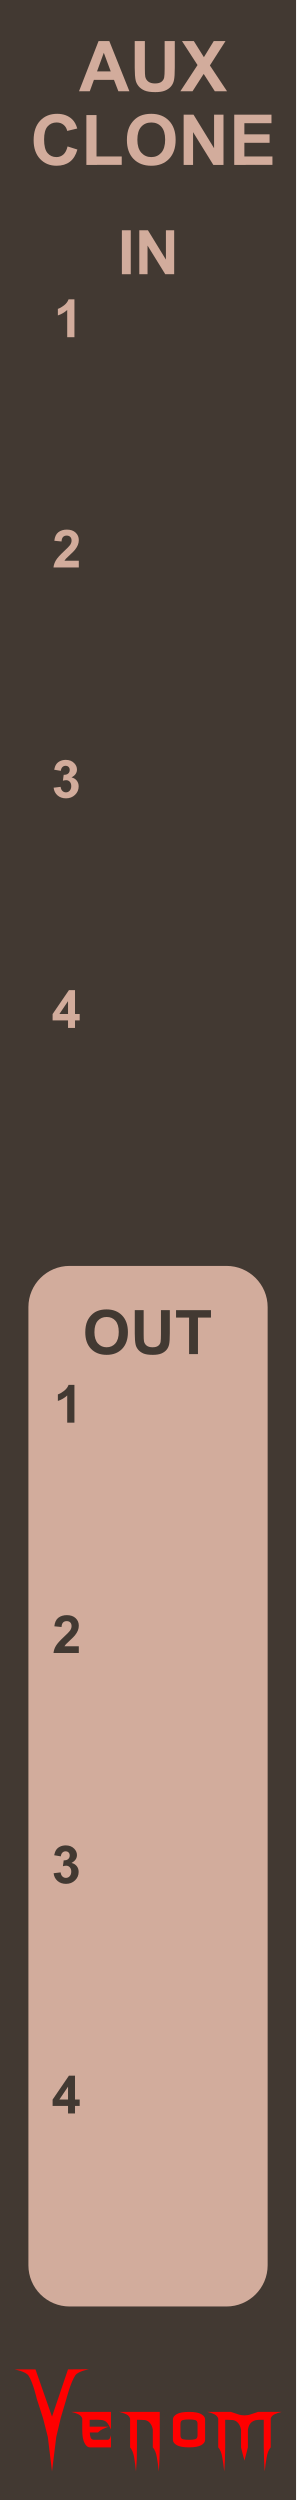
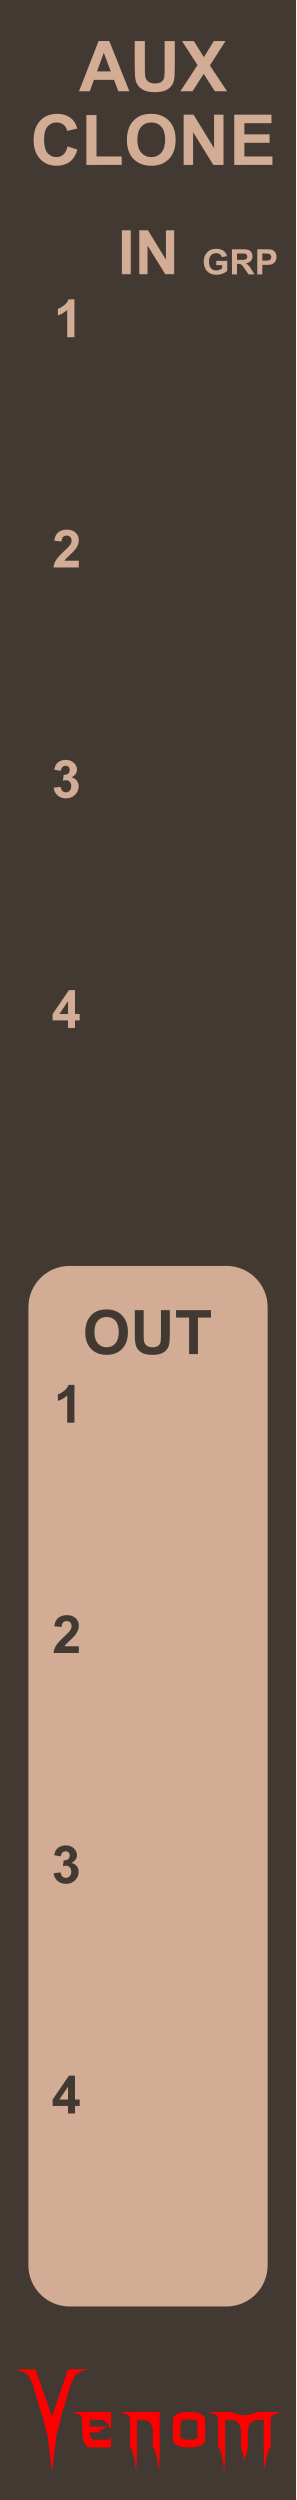
<svg xmlns="http://www.w3.org/2000/svg" width="45" height="380" viewBox="0 0 45 380" version="1.1" id="svg100">
  <defs id="defs7">
    <rect x="85" y="10" width="51.058" height="25" id="rect29906" />
    <linearGradient id="a8e142bb-541b-4903-be63-d5d069028a5d" x1="22.5" x2="22.5" y2="380" gradientUnits="userSpaceOnUse">
      <stop offset="0" stop-color="#ebebeb" id="stop2" />
      <stop offset="1" stop-color="#e1e1e1" id="stop4" />
    </linearGradient>
  </defs>
  <g id="layer2" style="display:inline">
    <g id="aea613ef-74be-49bf-be45-c0734aee674b" data-name="FND BG" style="fill:#423932;fill-opacity:1">
      <rect width="45" height="380" fill="url(#a8e142bb-541b-4903-be63-d5d069028a5d)" id="rect9" style="fill:#423932;fill-opacity:1" x="0" y="0" />
    </g>
  </g>
  <g id="layer3" style="display:inline">
    <g id="g42796" transform="matrix(0.304583,0,0,0.304583,-0.5624499,-12.68508)" style="fill:#ff0000">
      <g aria-label="enom" id="text4270-27" style="font-size:49.389px;line-height:1.25;font-family:'NECK ROMANCER';-inkscape-font-specification:'NECK ROMANCER, Normal';font-variant-ligatures:none;text-align:center;text-anchor:middle;fill:#ff0000;stroke-width:2.646">
        <path d="m 46.609,1249.244 q 0,1.158 0,3.425 3.183,0 9.453,0 -1.64,0.579 -2.99,1.206 -1.35,0.627 -2.363,1.688 -1.35,0 -4.051,0 0,1.495 0.434,2.556 0.386,1.109 1.833,1.109 2.267,0 6.801,0 0.482,-0.145 0.868,-0.627 0.338,-0.53 0.627,-1.736 0,2.026 0,6.125 -3.521,0 -10.563,0 -1.543,0 -2.653,-2.219 -1.109,-2.17 -1.109,-6.318 0,-1.978 0,-5.836 -0.386,-1.35 -1.881,-2.122 -1.495,-0.724 -3.569,-1.206 6.608,0 19.775,0 0,2.942 0,8.778 -1.206,-2.701 -2.219,-3.666 -1.013,-0.965 -2.701,-1.109 -0.916,-0.097 -2.17,-0.097 -1.206,0.048 -2.846,0.048 -0.241,0 -0.675,0 z" id="path42762" style="fill:#ff0000" />
        <path d="m 81.577,1245.289 q 0,5.884 0,17.701 0,3.087 -0.145,6.077 -0.096,3.039 -0.338,5.933 -0.386,-3.714 -0.965,-6.994 -0.531,-3.328 -2.026,-5.016 0,-2.99 0,-8.923 -0.241,-1.351 -0.723,-2.219 -0.482,-0.868 -1.061,-1.399 -1.109,-1.013 -2.412,-1.109 -1.35,-0.097 -2.267,-0.097 -0.482,0 -1.447,0 0,4.582 0,13.746 0,3.087 -0.096,6.077 -0.145,3.039 -0.386,5.933 -0.386,-3.714 -0.916,-6.994 -0.579,-3.328 -2.026,-5.016 0,-4.823 0,-14.373 -0.386,-1.35 -1.881,-2.122 -1.495,-0.724 -3.569,-1.206 6.752,0 20.257,0 z" id="path42764" style="fill:#ff0000" />
        <path d="m 104.197,1249.051 q 0,3.376 0,10.177 0,1.543 -1.929,2.653 -1.929,1.109 -6.077,1.109 -4.196,0 -6.125,-1.109 -1.929,-1.109 -1.929,-2.653 0,-3.376 0,-10.177 0,-1.543 1.929,-2.653 1.929,-1.109 6.125,-1.109 4.148,0 6.077,1.109 1.929,1.109 1.929,2.653 z m -3.762,7.91 q 0,-1.881 0,-5.643 0,-1.688 -1.254,-1.978 -1.206,-0.289 -2.99,-0.289 -1.833,0 -3.039,0.289 -1.254,0.289 -1.254,1.978 0,1.881 0,5.643 0,1.688 1.254,1.977 1.206,0.289 3.039,0.289 1.785,0 2.99,-0.289 1.254,-0.289 1.254,-1.977 z" id="path42766" style="fill:#ff0000" />
        <path d="m 142.348,1245.289 q -2.026,0.482 -3.521,1.206 -1.543,0.772 -1.881,2.122 0,4.775 0,14.373 -1.495,1.688 -2.026,5.016 -0.579,3.28 -0.965,6.994 -0.241,-2.894 -0.338,-5.933 -0.145,-2.99 -0.145,-6.077 0,-4.582 0,-13.746 -0.482,0 -1.399,0 -0.531,0 -1.158,0 -0.627,0 -1.302,0.145 -1.254,0.241 -2.412,1.206 -1.158,0.965 -1.64,3.473 0,2.99 0,8.923 -0.145,0.627 -0.289,1.109 -0.097,0.482 -0.193,0.82 -0.531,1.978 -0.386,1.351 0.193,-0.627 -0.289,1.158 -0.097,0.338 -0.241,0.868 -0.145,0.531 -0.338,1.302 -0.145,-0.675 -0.289,-1.206 -0.145,-0.482 -0.241,-0.82 -0.531,-2.026 -0.338,-1.302 0.193,0.772 -0.434,-1.688 -0.048,-0.289 -0.193,-0.724 -0.097,-0.386 -0.193,-0.868 0,-2.99 0,-8.923 -0.289,-1.351 -0.772,-2.219 -0.482,-0.868 -1.061,-1.399 -1.109,-1.013 -2.412,-1.109 -1.302,-0.097 -2.267,-0.097 -0.482,0 -1.399,0 0,4.582 0,13.746 0,3.087 -0.145,6.077 -0.097,3.039 -0.338,5.933 -0.386,-3.714 -0.965,-6.994 -0.531,-3.328 -2.026,-5.016 0,-4.823 0,-14.373 -0.386,-1.35 -1.881,-2.122 -1.495,-0.724 -3.569,-1.206 3.955,0 11.768,0 1.158,0.386 3.473,1.157 0.772,0.289 1.592,0.434 0.82,0.145 1.688,0.145 0.868,0 1.736,-0.145 0.82,-0.145 1.592,-0.434 1.158,-0.386 3.424,-1.157 3.955,0 11.768,0 z" id="path42768" style="fill:#ff0000" />
      </g>
      <g aria-label="V" transform="matrix(1.236317,0,0,0.8088538,-497.8809,123.4859)" id="text4270-3-5-2" style="font-size:78.506px;line-height:1.25;font-family:Nosferotica;-inkscape-font-specification:'Nosferotica, Normal';font-variant-ligatures:none;text-align:center;text-anchor:middle;fill:#ff0000;stroke-width:3.271">
        <path d="m 431.65,1360.686 8.574,-0.102 c 0,0 -4.408,1.088 -5.599,3.728 -1.881,4.169 -3.642,14.663 -3.642,14.663 l -2.233,11.519 -1.833,11.831 -1.718,21.311 -1.695,-21.311 -1.922,-11.521 -2.501,-11.829 c 0,0 -1.52,-10.287 -3.383,-14.483 -1.145,-2.579 -5.634,-3.806 -5.634,-3.806 h 8.466 l 6.669,29.157 z" id="path30410" style="fill:#ff0000" />
      </g>
    </g>
  </g>
  <g id="layer4" style="display:inline">
-     <g id="g12186" transform="translate(222.4499,-6.713781)" style="fill:#d2ac9c;fill-opacity:1">
-       <g aria-label="AUX" id="text3164" style="font-weight:bold;font-size:10.667px;line-height:1.25;font-family:Arial;-inkscape-font-specification:'Arial, Bold';font-variant-ligatures:none;text-align:center;text-anchor:middle;fill:#d2ac9c;fill-opacity:1">
-         <path d="m -202.78,20.589 h -1.677 l -0.667,-1.734 h -3.052 l -0.63,1.734 h -1.635 l 2.974,-7.635 h 1.63 z m -2.839,-3.021 -1.052,-2.833 -1.031,2.833 z" id="path12332" style="fill:#d2ac9c;fill-opacity:1" />
-         <path d="m -201.972,12.953 h 1.542 v 4.135 q 0,0.984 0.057,1.276 0.099,0.469 0.469,0.755 0.375,0.281 1.021,0.281 0.656,0 0.99,-0.266 0.333,-0.271 0.401,-0.661 0.068,-0.391 0.068,-1.297 v -4.224 h 1.542 v 4.01 q 0,1.375 -0.125,1.943 -0.125,0.568 -0.464,0.958 -0.333,0.391 -0.896,0.625 -0.563,0.229 -1.469,0.229 -1.094,0 -1.661,-0.25 -0.562,-0.255 -0.891,-0.656 -0.328,-0.406 -0.432,-0.849 -0.151,-0.656 -0.151,-1.938 z" id="path12334" style="fill:#d2ac9c;fill-opacity:1" />
-         <path d="m -195.035,20.589 2.609,-3.984 -2.365,-3.651 h 1.802 l 1.531,2.453 1.5,-2.453 h 1.786 l -2.375,3.708 2.609,3.927 h -1.859 l -1.693,-2.641 -1.698,2.641 z" id="path12336" style="fill:#d2ac9c;fill-opacity:1" />
+     <g id="g12186" transform="translate(222.4499,-6.713781)" style="fill:#d2ac95;fill-opacity:1">
+       <g aria-label="AUX" id="text3164" style="font-weight:bold;font-size:10.667px;line-height:1.25;font-family:Arial;-inkscape-font-specification:'Arial, Bold';font-variant-ligatures:none;text-align:center;text-anchor:middle;fill:#d2ac95;fill-opacity:1">
+         <path d="m -202.78,20.589 h -1.677 l -0.667,-1.734 h -3.052 l -0.63,1.734 h -1.635 l 2.974,-7.635 h 1.63 z m -2.839,-3.021 -1.052,-2.833 -1.031,2.833 z" id="path12332" style="fill:#d2ac95;fill-opacity:1" />
+         <path d="m -201.972,12.953 h 1.542 v 4.135 q 0,0.984 0.057,1.276 0.099,0.469 0.469,0.755 0.375,0.281 1.021,0.281 0.656,0 0.99,-0.266 0.333,-0.271 0.401,-0.661 0.068,-0.391 0.068,-1.297 v -4.224 h 1.542 v 4.01 q 0,1.375 -0.125,1.943 -0.125,0.568 -0.464,0.958 -0.333,0.391 -0.896,0.625 -0.563,0.229 -1.469,0.229 -1.094,0 -1.661,-0.25 -0.562,-0.255 -0.891,-0.656 -0.328,-0.406 -0.432,-0.849 -0.151,-0.656 -0.151,-1.938 z" id="path12334" style="fill:#d2ac95;fill-opacity:1" />
+         <path d="m -195.035,20.589 2.609,-3.984 -2.365,-3.651 h 1.802 l 1.531,2.453 1.5,-2.453 h 1.786 l -2.375,3.708 2.609,3.927 h -1.859 l -1.693,-2.641 -1.698,2.641 z" id="path12336" style="fill:#d2ac95;fill-opacity:1" />
      </g>
-       <g aria-label="CLONE" id="text8536" style="font-weight:bold;font-size:10.667px;line-height:1.25;font-family:Arial;-inkscape-font-specification:'Arial, Bold';font-variant-ligatures:none;text-align:center;text-anchor:middle;fill:#d2ac9c;fill-opacity:1">
-         <path d="m -212.181,28.971 1.495,0.474 q -0.344,1.25 -1.146,1.859 -0.797,0.604 -2.026,0.604 -1.521,0 -2.5,-1.036 -0.979,-1.042 -0.979,-2.844 0,-1.906 0.984,-2.958 0.984,-1.057 2.589,-1.057 1.401,0 2.276,0.828 0.521,0.49 0.781,1.406 l -1.526,0.365 q -0.135,-0.594 -0.568,-0.938 -0.427,-0.344 -1.042,-0.344 -0.849,0 -1.38,0.609 -0.526,0.609 -0.526,1.974 0,1.448 0.521,2.063 0.521,0.615 1.354,0.615 0.615,0 1.057,-0.391 0.443,-0.391 0.635,-1.229 z" id="path12339" style="fill:#d2ac9c;fill-opacity:1" />
-         <path d="m -209.321,31.779 v -7.573 h 1.542 V 30.492 h 3.833 v 1.286 z" id="path12341" style="fill:#d2ac9c;fill-opacity:1" />
-         <path d="m -203.16,28.008 q 0,-1.167 0.349,-1.958 0.26,-0.583 0.708,-1.047 0.453,-0.464 0.99,-0.688 0.714,-0.302 1.646,-0.302 1.688,0 2.698,1.047 1.016,1.047 1.016,2.911 0,1.849 -1.005,2.896 -1.005,1.042 -2.688,1.042 -1.703,0 -2.708,-1.036 -1.005,-1.042 -1.005,-2.865 z m 1.589,-0.052 q 0,1.297 0.599,1.969 0.599,0.667 1.521,0.667 0.922,0 1.51,-0.661 0.594,-0.667 0.594,-1.995 0,-1.313 -0.578,-1.958 -0.573,-0.646 -1.526,-0.646 -0.953,0 -1.536,0.656 -0.583,0.651 -0.583,1.969 z" id="path12343" style="fill:#d2ac9c;fill-opacity:1" />
-         <path d="m -194.535,31.779 v -7.635 h 1.5 l 3.125,5.099 v -5.099 h 1.432 v 7.635 h -1.547 l -3.078,-4.979 v 4.979 z" id="path12345" style="fill:#d2ac9c;fill-opacity:1" />
-         <path d="m -186.847,31.779 v -7.635 h 5.661 v 1.292 h -4.12 v 1.693 h 3.833 v 1.286 h -3.833 V 30.492 h 4.266 v 1.286 z" id="path12347" style="fill:#d2ac9c;fill-opacity:1" />
+       <g aria-label="CLONE" id="text8536" style="font-weight:bold;font-size:10.667px;line-height:1.25;font-family:Arial;-inkscape-font-specification:'Arial, Bold';font-variant-ligatures:none;text-align:center;text-anchor:middle;fill:#d2ac95;fill-opacity:1">
+         <path d="m -212.181,28.971 1.495,0.474 q -0.344,1.25 -1.146,1.859 -0.797,0.604 -2.026,0.604 -1.521,0 -2.5,-1.036 -0.979,-1.042 -0.979,-2.844 0,-1.906 0.984,-2.958 0.984,-1.057 2.589,-1.057 1.401,0 2.276,0.828 0.521,0.49 0.781,1.406 l -1.526,0.365 q -0.135,-0.594 -0.568,-0.938 -0.427,-0.344 -1.042,-0.344 -0.849,0 -1.38,0.609 -0.526,0.609 -0.526,1.974 0,1.448 0.521,2.063 0.521,0.615 1.354,0.615 0.615,0 1.057,-0.391 0.443,-0.391 0.635,-1.229 z" id="path12339" style="fill:#d2ac95;fill-opacity:1" />
+         <path d="m -209.321,31.779 v -7.573 h 1.542 V 30.492 h 3.833 v 1.286 z" id="path12341" style="fill:#d2ac95;fill-opacity:1" />
+         <path d="m -203.16,28.008 q 0,-1.167 0.349,-1.958 0.26,-0.583 0.708,-1.047 0.453,-0.464 0.99,-0.688 0.714,-0.302 1.646,-0.302 1.688,0 2.698,1.047 1.016,1.047 1.016,2.911 0,1.849 -1.005,2.896 -1.005,1.042 -2.688,1.042 -1.703,0 -2.708,-1.036 -1.005,-1.042 -1.005,-2.865 z m 1.589,-0.052 q 0,1.297 0.599,1.969 0.599,0.667 1.521,0.667 0.922,0 1.51,-0.661 0.594,-0.667 0.594,-1.995 0,-1.313 -0.578,-1.958 -0.573,-0.646 -1.526,-0.646 -0.953,0 -1.536,0.656 -0.583,0.651 -0.583,1.969 z" id="path12343" style="fill:#d2ac95;fill-opacity:1" />
+         <path d="m -194.535,31.779 v -7.635 h 1.5 l 3.125,5.099 v -5.099 h 1.432 v 7.635 h -1.547 l -3.078,-4.979 v 4.979 z" id="path12345" style="fill:#d2ac95;fill-opacity:1" />
+         <path d="m -186.847,31.779 v -7.635 h 5.661 v 1.292 h -4.12 v 1.693 h 3.833 v 1.286 h -3.833 V 30.492 h 4.266 v 1.286 z" id="path12347" style="fill:#d2ac95;fill-opacity:1" />
      </g>
    </g>
-     <g aria-label="1" id="text9323-6" style="font-weight:bold;font-size:8px;line-height:1.25;font-family:Arial;-inkscape-font-specification:'Arial, Bold';font-variant-ligatures:none;text-align:center;text-anchor:middle;fill:#d2ac9c;fill-opacity:1;stroke-width:1" transform="matrix(1.000149,0,0,1.000149,-0.1085885,24.07947)">
-       <path d="m 11.42,27.167 h -1.098 v -4.137 q -0.602,0.562 -1.418,0.832 v -0.996 q 0.43,-0.141 0.934,-0.531 0.504,-0.395 0.691,-0.918 h 0.891 z" id="path79761" style="fill:#d2ac9c;fill-opacity:1;stroke-width:1" />
+     <g aria-label="1" id="text9323-6" style="font-weight:bold;font-size:8px;line-height:1.25;font-family:Arial;-inkscape-font-specification:'Arial, Bold';font-variant-ligatures:none;text-align:center;text-anchor:middle;fill:#d2ac95;fill-opacity:1;stroke-width:1" transform="matrix(1.000149,0,0,1.000149,-0.1085885,24.07947)">
+       <path d="m 11.42,27.167 h -1.098 v -4.137 q -0.602,0.562 -1.418,0.832 v -0.996 q 0.43,-0.141 0.934,-0.531 0.504,-0.395 0.691,-0.918 h 0.891 z" id="path79761" style="fill:#d2ac95;fill-opacity:1;stroke-width:1" />
    </g>
-     <g aria-label="2" id="text9323-6-3" style="font-weight:bold;font-size:8px;line-height:1.25;font-family:Arial;-inkscape-font-specification:'Arial, Bold';font-variant-ligatures:none;text-align:center;text-anchor:middle;fill:#d2ac9c;fill-opacity:1;stroke-width:1" transform="matrix(1.000089,0,0,1.000089,-0.1079994,26.83824)">
-       <path d="m 12.086,58.387 v 1.02 H 8.238 q 0.062,-0.578 0.375,-1.094 0.312,-0.52 1.234,-1.375 0.742,-0.691 0.91,-0.938 0.227,-0.34 0.227,-0.672 0,-0.367 -0.199,-0.562 -0.195,-0.199 -0.543,-0.199 -0.344,0 -0.547,0.207 -0.203,0.207 -0.234,0.688 l -1.094,-0.109 q 0.098,-0.906 0.613,-1.301 0.516,-0.395 1.289,-0.395 0.848,0 1.332,0.457 0.484,0.457 0.484,1.137 0,0.387 -0.141,0.738 -0.137,0.348 -0.438,0.73 -0.199,0.254 -0.719,0.73 -0.52,0.477 -0.66,0.633 -0.137,0.156 -0.223,0.305 z" id="path79764" style="fill:#d2ac9c;fill-opacity:1;stroke-width:1" />
+     <g aria-label="2" id="text9323-6-3" style="font-weight:bold;font-size:8px;line-height:1.25;font-family:Arial;-inkscape-font-specification:'Arial, Bold';font-variant-ligatures:none;text-align:center;text-anchor:middle;fill:#d2ac95;fill-opacity:1;stroke-width:1" transform="matrix(1.000089,0,0,1.000089,-0.1079994,26.83824)">
+       <path d="m 12.086,58.387 v 1.02 H 8.238 q 0.062,-0.578 0.375,-1.094 0.312,-0.52 1.234,-1.375 0.742,-0.691 0.91,-0.938 0.227,-0.34 0.227,-0.672 0,-0.367 -0.199,-0.562 -0.195,-0.199 -0.543,-0.199 -0.344,0 -0.547,0.207 -0.203,0.207 -0.234,0.688 l -1.094,-0.109 q 0.098,-0.906 0.613,-1.301 0.516,-0.395 1.289,-0.395 0.848,0 1.332,0.457 0.484,0.457 0.484,1.137 0,0.387 -0.141,0.738 -0.137,0.348 -0.438,0.73 -0.199,0.254 -0.719,0.73 -0.52,0.477 -0.66,0.633 -0.137,0.156 -0.223,0.305 z" id="path79764" style="fill:#d2ac95;fill-opacity:1;stroke-width:1" />
    </g>
-     <g aria-label="3" id="text9323-6-3-4" style="font-weight:bold;font-size:8px;line-height:1.25;font-family:Arial;-inkscape-font-specification:'Arial, Bold';font-variant-ligatures:none;text-align:center;text-anchor:middle;fill:#d2ac9c;fill-opacity:1" transform="translate(-0.107262,29.65225)">
-       <path d="m 8.26,90.078 1.062,-0.129 q 0.051,0.406 0.273,0.621 0.223,0.215 0.539,0.215 0.34,0 0.57,-0.258 0.234,-0.258 0.234,-0.695 0,-0.414 -0.223,-0.656 -0.223,-0.242 -0.543,-0.242 -0.211,0 -0.504,0.082 l 0.121,-0.895 q 0.445,0.012 0.68,-0.191 0.234,-0.207 0.234,-0.547 0,-0.289 -0.172,-0.461 -0.172,-0.172 -0.457,-0.172 -0.281,0 -0.48,0.195 -0.199,0.195 -0.242,0.57 L 8.342,87.344 q 0.105,-0.52 0.316,-0.828 0.215,-0.312 0.594,-0.488 0.383,-0.18 0.855,-0.18 0.809,0 1.297,0.516 0.402,0.422 0.402,0.953 0,0.754 -0.824,1.203 0.492,0.105 0.785,0.473 0.297,0.367 0.297,0.887 0,0.754 -0.551,1.285 -0.551,0.531 -1.371,0.531 -0.777,0 -1.289,-0.445 -0.512,-0.449 -0.594,-1.172 z" id="path79767" style="fill:#d2ac9c;fill-opacity:1" />
+     <g aria-label="3" id="text9323-6-3-4" style="font-weight:bold;font-size:8px;line-height:1.25;font-family:Arial;-inkscape-font-specification:'Arial, Bold';font-variant-ligatures:none;text-align:center;text-anchor:middle;fill:#d2ac95;fill-opacity:1" transform="translate(-0.107262,29.65225)">
+       <path d="m 8.26,90.078 1.062,-0.129 q 0.051,0.406 0.273,0.621 0.223,0.215 0.539,0.215 0.34,0 0.57,-0.258 0.234,-0.258 0.234,-0.695 0,-0.414 -0.223,-0.656 -0.223,-0.242 -0.543,-0.242 -0.211,0 -0.504,0.082 l 0.121,-0.895 q 0.445,0.012 0.68,-0.191 0.234,-0.207 0.234,-0.547 0,-0.289 -0.172,-0.461 -0.172,-0.172 -0.457,-0.172 -0.281,0 -0.48,0.195 -0.199,0.195 -0.242,0.57 L 8.342,87.344 q 0.105,-0.52 0.316,-0.828 0.215,-0.312 0.594,-0.488 0.383,-0.18 0.855,-0.18 0.809,0 1.297,0.516 0.402,0.422 0.402,0.953 0,0.754 -0.824,1.203 0.492,0.105 0.785,0.473 0.297,0.367 0.297,0.887 0,0.754 -0.551,1.285 -0.551,0.531 -1.371,0.531 -0.777,0 -1.289,-0.445 -0.512,-0.449 -0.594,-1.172 z" id="path79767" style="fill:#d2ac95;fill-opacity:1" />
    </g>
-     <g aria-label="4" id="text9323-6-3-4-7" style="font-weight:bold;font-size:8px;line-height:1.25;font-family:Arial;-inkscape-font-specification:'Arial, Bold';font-variant-ligatures:none;text-align:center;text-anchor:middle;fill:#d2ac9c;fill-opacity:1" transform="translate(-0.107263,32.3638)">
-       <path d="m 10.447,123.886 v -1.152 H 8.103 v -0.961 l 2.484,-3.637 h 0.922 v 3.633 h 0.711 v 0.965 h -0.711 v 1.152 z m 0,-2.117 v -1.957 l -1.316,1.957 z" id="path79770" style="fill:#d2ac9c;fill-opacity:1" />
+     <g aria-label="4" id="text9323-6-3-4-7" style="font-weight:bold;font-size:8px;line-height:1.25;font-family:Arial;-inkscape-font-specification:'Arial, Bold';font-variant-ligatures:none;text-align:center;text-anchor:middle;fill:#d2ac95;fill-opacity:1" transform="translate(-0.107263,32.3638)">
+       <path d="m 10.447,123.886 v -1.152 H 8.103 v -0.961 l 2.484,-3.637 h 0.922 v 3.633 h 0.711 v 0.965 h -0.711 v 1.152 z m 0,-2.117 v -1.957 l -1.316,1.957 z" id="path79770" style="fill:#d2ac95;fill-opacity:1" />
    </g>
-     <rect style="fill:#d2ac9c;fill-opacity:1;stroke:none;stroke-width:0.624" id="rect17730" width="36.364" height="158.168" x="4.318" y="192.418" ry="6.266" rx="6.266" />
-     <g aria-label="IN" id="text14126-5" style="font-weight:bold;font-size:9.333px;line-height:1.25;font-family:Arial;-inkscape-font-specification:'Arial, Bold';font-variant-ligatures:none;text-align:center;text-anchor:middle;display:inline;fill:#d2ac9c;fill-opacity:1">
-       <path d="m 18.526,41.681 v -6.681 h 1.349 v 6.681 z" id="path24575" style="fill:#d2ac9c;fill-opacity:1" />
-       <path d="m 21.174,41.681 v -6.681 h 1.312 l 2.734,4.462 v -4.462 h 1.253 v 6.681 h -1.354 l -2.693,-4.357 v 4.357 z" id="path24577" style="fill:#d2ac9c;fill-opacity:1" />
+     <rect style="fill:#d2ac95;fill-opacity:1;stroke:none;stroke-width:0.624" id="rect17730" width="36.364" height="158.168" x="4.318" y="192.418" ry="6.266" rx="6.266" />
+     <g aria-label="IN" id="text14126-5" style="font-weight:bold;font-size:9.333px;line-height:1.25;font-family:Arial;-inkscape-font-specification:'Arial, Bold';font-variant-ligatures:none;text-align:center;text-anchor:middle;display:inline;fill:#d2ac95;fill-opacity:1">
+       <path d="m 18.526,41.681 v -6.681 h 1.349 v 6.681 z" id="path24575" style="fill:#d2ac95;fill-opacity:1" />
+       <path d="m 21.174,41.681 v -6.681 h 1.312 l 2.734,4.462 v -4.462 h 1.253 v 6.681 h -1.354 l -2.693,-4.357 v 4.357 z" id="path24577" style="fill:#d2ac95;fill-opacity:1" />
+     </g>
+     <g aria-label="GRP" id="text8508" style="font-weight:bold;font-size:5.333px;line-height:1.25;font-family:Arial;-inkscape-font-specification:'Arial, Bold';font-variant-ligatures:none;text-align:center;text-anchor:middle;fill:#d2ac95;fill-opacity:1" transform="translate(0,1.999804)">
+       <path d="m 32.88,38.3 v -0.643 h 1.661 v 1.521 q -0.242,0.234 -0.703,0.414 -0.458,0.177 -0.93,0.177 -0.599,0 -1.044,-0.25 -0.445,-0.253 -0.669,-0.719 -0.224,-0.469 -0.224,-1.018 0,-0.596 0.25,-1.06 0.25,-0.464 0.732,-0.711 0.367,-0.19 0.914,-0.19 0.711,0 1.109,0.299 0.401,0.297 0.516,0.823 l -0.766,0.143 q -0.081,-0.281 -0.305,-0.443 -0.221,-0.164 -0.555,-0.164 -0.505,0 -0.805,0.32 -0.297,0.32 -0.297,0.951 0,0.68 0.302,1.021 0.302,0.339 0.792,0.339 0.242,0 0.484,-0.094 0.245,-0.096 0.419,-0.232 v -0.484 z" id="path13528" style="fill:#d2ac95;fill-opacity:1" />
+       <path d="M 35.255,39.704 V 35.886 h 1.622 q 0.612,0 0.888,0.104 0.279,0.102 0.445,0.365 0.167,0.263 0.167,0.602 0,0.43 -0.253,0.711 -0.253,0.279 -0.755,0.352 0.25,0.146 0.411,0.32 0.164,0.174 0.44,0.62 l 0.466,0.745 h -0.922 l -0.557,-0.831 q -0.297,-0.445 -0.406,-0.56 -0.109,-0.117 -0.232,-0.159 -0.122,-0.044 -0.388,-0.044 h -0.156 v 1.594 z m 0.771,-2.203 h 0.57 q 0.555,0 0.693,-0.047 0.138,-0.047 0.216,-0.161 0.078,-0.115 0.078,-0.286 0,-0.193 -0.104,-0.31 -0.102,-0.12 -0.289,-0.151 -0.094,-0.013 -0.562,-0.013 h -0.602 z" id="path13530" style="fill:#d2ac95;fill-opacity:1" />
+       <path d="M 39.104,39.704 V 35.886 h 1.237 q 0.703,0 0.917,0.057 0.328,0.086 0.549,0.375 0.221,0.286 0.221,0.742 0,0.352 -0.128,0.591 -0.128,0.24 -0.326,0.378 -0.195,0.135 -0.398,0.18 -0.276,0.055 -0.799,0.055 h -0.503 v 1.44 z m 0.771,-3.172 v 1.083 h 0.422 q 0.456,0 0.609,-0.06 0.154,-0.06 0.24,-0.188 0.089,-0.128 0.089,-0.297 0,-0.208 -0.122,-0.344 -0.122,-0.135 -0.31,-0.169 -0.138,-0.026 -0.555,-0.026 z" id="path13532" style="fill:#d2ac95;fill-opacity:1" />
    </g>
  </g>
  <g id="layer5" style="display:inline">
    <g aria-label="1" id="text9323-6-6" style="font-weight:bold;font-size:8px;line-height:1.25;font-family:Arial;-inkscape-font-specification:'Arial, Bold';font-variant-ligatures:none;text-align:center;text-anchor:middle;fill:#423932;fill-opacity:1;stroke-width:1" transform="matrix(1.000149,0,0,1.000149,-0.1085885,21.35639)">
      <path d="m 11.42,194.865 h -1.098 v -4.137 q -0.602,0.562 -1.418,0.832 v -0.996 q 0.43,-0.141 0.934,-0.531 0.504,-0.395 0.691,-0.918 h 0.891 z" id="path79780" style="fill:#423932;fill-opacity:1;stroke-width:1" />
    </g>
    <g aria-label="2" id="text9323-6-3-6" style="font-weight:bold;font-size:8px;line-height:1.25;font-family:Arial;-inkscape-font-specification:'Arial, Bold';font-variant-ligatures:none;text-align:center;text-anchor:middle;fill:#423932;fill-opacity:1;stroke-width:1" transform="matrix(1.000089,0,0,1.000089,-0.1079994,23.12505)">
      <path d="m 12.086,227.086 v 1.02 H 8.238 q 0.062,-0.578 0.375,-1.094 0.312,-0.52 1.234,-1.375 0.742,-0.691 0.91,-0.938 0.227,-0.34 0.227,-0.672 0,-0.367 -0.199,-0.562 -0.195,-0.199 -0.543,-0.199 -0.344,0 -0.547,0.207 -0.203,0.207 -0.234,0.688 l -1.094,-0.109 q 0.098,-0.906 0.613,-1.301 0.516,-0.395 1.289,-0.395 0.848,0 1.332,0.457 0.484,0.457 0.484,1.137 0,0.387 -0.141,0.738 -0.137,0.348 -0.438,0.73 -0.199,0.254 -0.719,0.73 -0.52,0.477 -0.66,0.633 -0.137,0.156 -0.223,0.305 z" id="path79783" style="fill:#423932;fill-opacity:1;stroke-width:1" />
    </g>
    <g aria-label="3" id="text9323-6-3-4-2" style="font-weight:bold;font-size:8px;line-height:1.25;font-family:Arial;-inkscape-font-specification:'Arial, Bold';font-variant-ligatures:none;text-align:center;text-anchor:middle;fill:#423932;fill-opacity:1" transform="translate(-0.107262,24.95416)">
      <path d="m 8.26,259.776 1.062,-0.129 q 0.051,0.406 0.273,0.621 0.223,0.215 0.539,0.215 0.34,0 0.57,-0.258 0.234,-0.258 0.234,-0.695 0,-0.414 -0.223,-0.656 -0.223,-0.242 -0.543,-0.242 -0.211,0 -0.504,0.082 l 0.121,-0.895 q 0.445,0.012 0.68,-0.191 0.234,-0.207 0.234,-0.547 0,-0.289 -0.172,-0.461 -0.172,-0.172 -0.457,-0.172 -0.281,0 -0.48,0.195 -0.199,0.195 -0.242,0.57 l -1.012,-0.172 q 0.105,-0.52 0.316,-0.828 0.215,-0.312 0.594,-0.488 0.383,-0.18 0.855,-0.18 0.809,0 1.297,0.516 0.402,0.422 0.402,0.953 0,0.754 -0.824,1.203 0.492,0.105 0.785,0.473 0.297,0.367 0.297,0.887 0,0.754 -0.551,1.285 -0.551,0.531 -1.371,0.531 -0.777,0 -1.289,-0.445 -0.512,-0.449 -0.594,-1.172 z" id="path79786" style="fill:#423932;fill-opacity:1" />
    </g>
    <g aria-label="4" id="text9323-6-3-4-7-9" style="font-weight:bold;font-size:8px;line-height:1.25;font-family:Arial;-inkscape-font-specification:'Arial, Bold';font-variant-ligatures:none;text-align:center;text-anchor:middle;fill:#423932;fill-opacity:1" transform="translate(-0.107263,26.66568)">
      <path d="m 10.447,294.584 v -1.152 H 8.103 v -0.961 l 2.484,-3.637 h 0.922 v 3.633 h 0.711 v 0.965 h -0.711 v 1.152 z m 0,-2.117 v -1.957 l -1.316,1.957 z" id="path79789" style="fill:#423932;fill-opacity:1" />
    </g>
    <g aria-label="OUT" id="text14126" style="font-weight:bold;font-size:9.333px;line-height:1.25;font-family:Arial;-inkscape-font-specification:'Arial, Bold';font-variant-ligatures:none;text-align:center;text-anchor:middle;display:inline;fill:#423932;fill-opacity:1">
      <path d="m 12.963,202.525 q 0,-1.021 0.305,-1.714 0.228,-0.51 0.62,-0.916 0.396,-0.406 0.866,-0.602 0.624,-0.264 1.44,-0.264 1.477,0 2.361,0.916 0.889,0.916 0.889,2.548 0,1.618 -0.88,2.534 -0.88,0.911 -2.352,0.911 -1.49,0 -2.37,-0.907 -0.88,-0.911 -0.88,-2.507 z m 1.39,-0.046 q 0,1.135 0.524,1.723 0.524,0.583 1.331,0.583 0.807,0 1.322,-0.579 0.52,-0.583 0.52,-1.745 0,-1.148 -0.506,-1.714 -0.501,-0.565 -1.335,-0.565 -0.834,0 -1.344,0.574 -0.51,0.57 -0.51,1.723 z" id="path24580" style="fill:#423932;fill-opacity:1" />
      <path d="m 20.487,199.143 h 1.349 v 3.618 q 0,0.861 0.05,1.117 0.087,0.41 0.41,0.661 0.328,0.246 0.893,0.246 0.574,0 0.866,-0.232 0.292,-0.237 0.351,-0.579 0.059,-0.342 0.059,-1.135 v -3.696 h 1.349 v 3.509 q 0,1.203 -0.109,1.7 -0.109,0.497 -0.406,0.839 -0.292,0.342 -0.784,0.547 -0.492,0.201 -1.285,0.201 -0.957,0 -1.454,-0.219 -0.492,-0.223 -0.779,-0.574 -0.287,-0.355 -0.378,-0.743 -0.132,-0.574 -0.132,-1.695 z" id="path24582" style="fill:#423932;fill-opacity:1" />
      <path d="m 28.741,205.824 v -5.551 h -1.982 v -1.13 h 5.309 v 1.13 h -1.978 v 5.551 z" id="path24584" style="fill:#423932;fill-opacity:1" />
    </g>
  </g>
  <text xml:space="preserve" id="text29904" style="font-weight:bold;font-size:8px;line-height:1.25;font-family:Arial;-inkscape-font-specification:'Arial, Bold';font-variant-ligatures:none;text-align:center;white-space:pre;shape-inside:url(#rect29906)" transform="translate(-2.6024628e-4)" />
  <g id="layer1" style="display:none">
    <circle style="display:inline;fill:#ff0000;stroke:#ff0000;stroke-width:1.78;stroke-opacity:1" id="path1065-7-2-3-4-5" cx="22.5" cy="61.5" r="10.61" />
    <circle style="display:inline;fill:#ff0000;stroke:#ff0000;stroke-width:1.78;stroke-opacity:1" id="path1065-7-2-3-4-1" cx="22.5" cy="96.5" r="10.61" />
    <circle style="display:inline;fill:#ff0000;stroke:#ff0000;stroke-width:1.78;stroke-opacity:1" id="path1065-7-2-3-4-0" cx="22.5" cy="131.5" r="10.61" />
    <circle style="display:inline;fill:#ff0000;stroke:#ff0000;stroke-width:1.78;stroke-opacity:1" id="path1065-7-2-3-4-2" cx="22.5" cy="166.5" r="10.61" />
    <circle style="display:inline;fill:#ff0000;stroke:#ff0000;stroke-width:1.949;stroke-opacity:1" id="path1065-7-2-3-2-2" cx="22.5" cy="226.5" r="10.525" />
    <circle style="display:inline;fill:#ff0000;stroke:#ff0000;stroke-width:1.949;stroke-opacity:1" id="path1065-7-2-3-2-2-7" cx="22.5" cy="261.5" r="10.525" />
    <circle style="display:inline;fill:#ff0000;stroke:#ff0000;stroke-width:1.949;stroke-opacity:1" id="path1065-7-2-3-2-2-6" cx="22.5" cy="296.5" r="10.525" />
    <circle style="display:inline;fill:#ff0000;stroke:#ff0000;stroke-width:1.949;stroke-opacity:1" id="path1065-7-2-3-2-2-3" cx="22.5" cy="331.5" r="10.525" />
+     <circle style="display:inline;fill:#ff0000;stroke:#ff0000;stroke-width:1.78;stroke-opacity:1" id="path1065-7-2-3-4-5-9" cx="36.5" cy="48.5" r="4.61" />
+     <circle style="display:inline;fill:#ff0000;stroke:#ff0000;stroke-width:1.78;stroke-opacity:1" id="path1065-7-2-3-4-5-9-7" cx="36.5" cy="83.5" r="4.61" />
+     <circle style="display:inline;fill:#ff0000;stroke:#ff0000;stroke-width:1.78;stroke-opacity:1" id="path1065-7-2-3-4-5-9-1" cx="36.5" cy="118.5" r="4.61" />
+     <circle style="display:inline;fill:#ff0000;stroke:#ff0000;stroke-width:1.78;stroke-opacity:1" id="path1065-7-2-3-4-5-9-0" cx="36.5" cy="153.5" r="4.61" />
  </g>
</svg>
